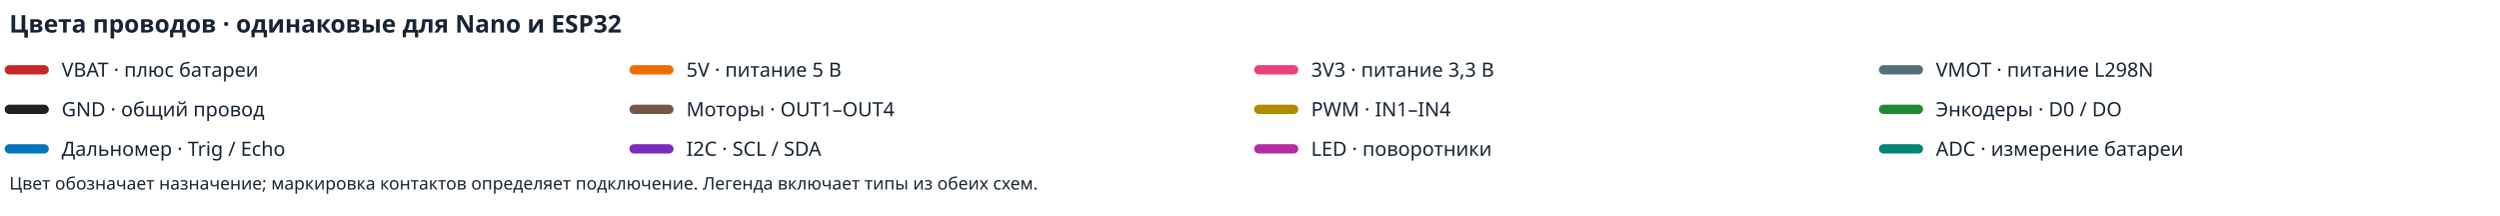
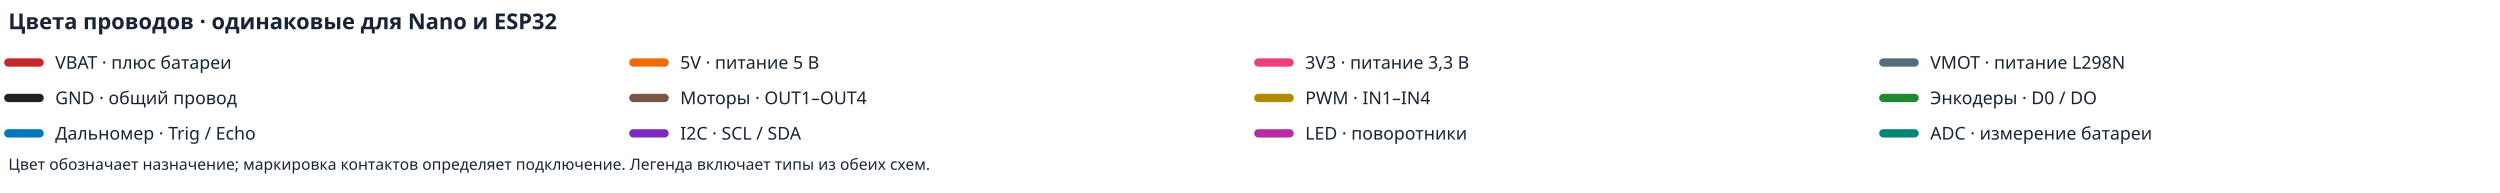
- <svg xmlns="http://www.w3.org/2000/svg" width="23.889in" height="2.056in" viewBox="0 0 2150 185">
+ <svg xmlns="http://www.w3.org/2000/svg" width="26.667in" height="2.056in" viewBox="0 0 2400 185">
  <g id="breadboard">
    <text x="8" y="28" font-family="Noto Sans,Arial,sans-serif" font-size="21" font-weight="bold" fill="#172433">Цвета проводов · одинаковые для Nano и ESP32</text>
    <line x1="8.0" y1="60" x2="38.0" y2="60" stroke="#c62828" stroke-width="8" stroke-linecap="round" />
    <text x="53.0" y="66" font-family="Noto Sans,Arial,sans-serif" font-size="17" fill="#172433">VBAT · плюс батареи</text>
-     <line x1="545.5" y1="60" x2="575.5" y2="60" stroke="#ef6c00" stroke-width="8" stroke-linecap="round" />
-     <text x="590.5" y="66" font-family="Noto Sans,Arial,sans-serif" font-size="17" fill="#172433">5V · питание 5 В</text>
-     <line x1="1083.0" y1="60" x2="1113.0" y2="60" stroke="#ec407a" stroke-width="8" stroke-linecap="round" />
-     <text x="1128.0" y="66" font-family="Noto Sans,Arial,sans-serif" font-size="17" fill="#172433">3V3 · питание 3,3 В</text>
-     <line x1="1620.5" y1="60" x2="1650.5" y2="60" stroke="#546e7a" stroke-width="8" stroke-linecap="round" />
-     <text x="1665.5" y="66" font-family="Noto Sans,Arial,sans-serif" font-size="17" fill="#172433">VMOT · питание L298N</text>
+     <line x1="608.0" y1="60" x2="638.0" y2="60" stroke="#ef6c00" stroke-width="8" stroke-linecap="round" />
+     <text x="653.0" y="66" font-family="Noto Sans,Arial,sans-serif" font-size="17" fill="#172433">5V · питание 5 В</text>
+     <line x1="1208.0" y1="60" x2="1238.0" y2="60" stroke="#ec407a" stroke-width="8" stroke-linecap="round" />
+     <text x="1253.0" y="66" font-family="Noto Sans,Arial,sans-serif" font-size="17" fill="#172433">3V3 · питание 3,3 В</text>
+     <line x1="1808.0" y1="60" x2="1838.0" y2="60" stroke="#546e7a" stroke-width="8" stroke-linecap="round" />
+     <text x="1853.0" y="66" font-family="Noto Sans,Arial,sans-serif" font-size="17" fill="#172433">VMOT · питание L298N</text>
    <line x1="8.0" y1="94" x2="38.0" y2="94" stroke="#202124" stroke-width="8" stroke-linecap="round" />
    <text x="53.0" y="100" font-family="Noto Sans,Arial,sans-serif" font-size="17" fill="#172433">GND · общий провод</text>
-     <line x1="545.5" y1="94" x2="575.5" y2="94" stroke="#795548" stroke-width="8" stroke-linecap="round" />
-     <text x="590.5" y="100" font-family="Noto Sans,Arial,sans-serif" font-size="17" fill="#172433">Моторы · OUT1–OUT4</text>
-     <line x1="1083.0" y1="94" x2="1113.0" y2="94" stroke="#b08b00" stroke-width="8" stroke-linecap="round" />
-     <text x="1128.0" y="100" font-family="Noto Sans,Arial,sans-serif" font-size="17" fill="#172433">PWM · IN1–IN4</text>
-     <line x1="1620.5" y1="94" x2="1650.5" y2="94" stroke="#228833" stroke-width="8" stroke-linecap="round" />
-     <text x="1665.5" y="100" font-family="Noto Sans,Arial,sans-serif" font-size="17" fill="#172433">Энкодеры · D0 / DO</text>
+     <line x1="608.0" y1="94" x2="638.0" y2="94" stroke="#795548" stroke-width="8" stroke-linecap="round" />
+     <text x="653.0" y="100" font-family="Noto Sans,Arial,sans-serif" font-size="17" fill="#172433">Моторы · OUT1–OUT4</text>
+     <line x1="1208.0" y1="94" x2="1238.0" y2="94" stroke="#b08b00" stroke-width="8" stroke-linecap="round" />
+     <text x="1253.0" y="100" font-family="Noto Sans,Arial,sans-serif" font-size="17" fill="#172433">PWM · IN1–IN4</text>
+     <line x1="1808.0" y1="94" x2="1838.0" y2="94" stroke="#228833" stroke-width="8" stroke-linecap="round" />
+     <text x="1853.0" y="100" font-family="Noto Sans,Arial,sans-serif" font-size="17" fill="#172433">Энкодеры · D0 / DO</text>
    <line x1="8.0" y1="128" x2="38.0" y2="128" stroke="#0077bb" stroke-width="8" stroke-linecap="round" />
    <text x="53.0" y="134" font-family="Noto Sans,Arial,sans-serif" font-size="17" fill="#172433">Дальномер · Trig / Echo</text>
-     <line x1="545.5" y1="128" x2="575.5" y2="128" stroke="#7b2cbf" stroke-width="8" stroke-linecap="round" />
-     <text x="590.5" y="134" font-family="Noto Sans,Arial,sans-serif" font-size="17" fill="#172433">I2C · SCL / SDA</text>
-     <line x1="1083.0" y1="128" x2="1113.0" y2="128" stroke="#b52ca4" stroke-width="8" stroke-linecap="round" />
-     <text x="1128.0" y="134" font-family="Noto Sans,Arial,sans-serif" font-size="17" fill="#172433">LED · поворотники</text>
-     <line x1="1620.5" y1="128" x2="1650.5" y2="128" stroke="#008577" stroke-width="8" stroke-linecap="round" />
-     <text x="1665.5" y="134" font-family="Noto Sans,Arial,sans-serif" font-size="17" fill="#172433">ADC · измерение батареи</text>
+     <line x1="608.0" y1="128" x2="638.0" y2="128" stroke="#7b2cbf" stroke-width="8" stroke-linecap="round" />
+     <text x="653.0" y="134" font-family="Noto Sans,Arial,sans-serif" font-size="17" fill="#172433">I2C · SCL / SDA</text>
+     <line x1="1208.0" y1="128" x2="1238.0" y2="128" stroke="#b52ca4" stroke-width="8" stroke-linecap="round" />
+     <text x="1253.0" y="134" font-family="Noto Sans,Arial,sans-serif" font-size="17" fill="#172433">LED · поворотники</text>
+     <line x1="1808.0" y1="128" x2="1838.0" y2="128" stroke="#008577" stroke-width="8" stroke-linecap="round" />
+     <text x="1853.0" y="134" font-family="Noto Sans,Arial,sans-serif" font-size="17" fill="#172433">ADC · измерение батареи</text>
    <text x="8" y="163" font-family="Noto Sans,Arial,sans-serif" font-size="15" fill="#172433">Цвет обозначает назначение; маркировка контактов определяет подключение. Легенда включает типы из обеих схем.</text>
  </g>
</svg>
